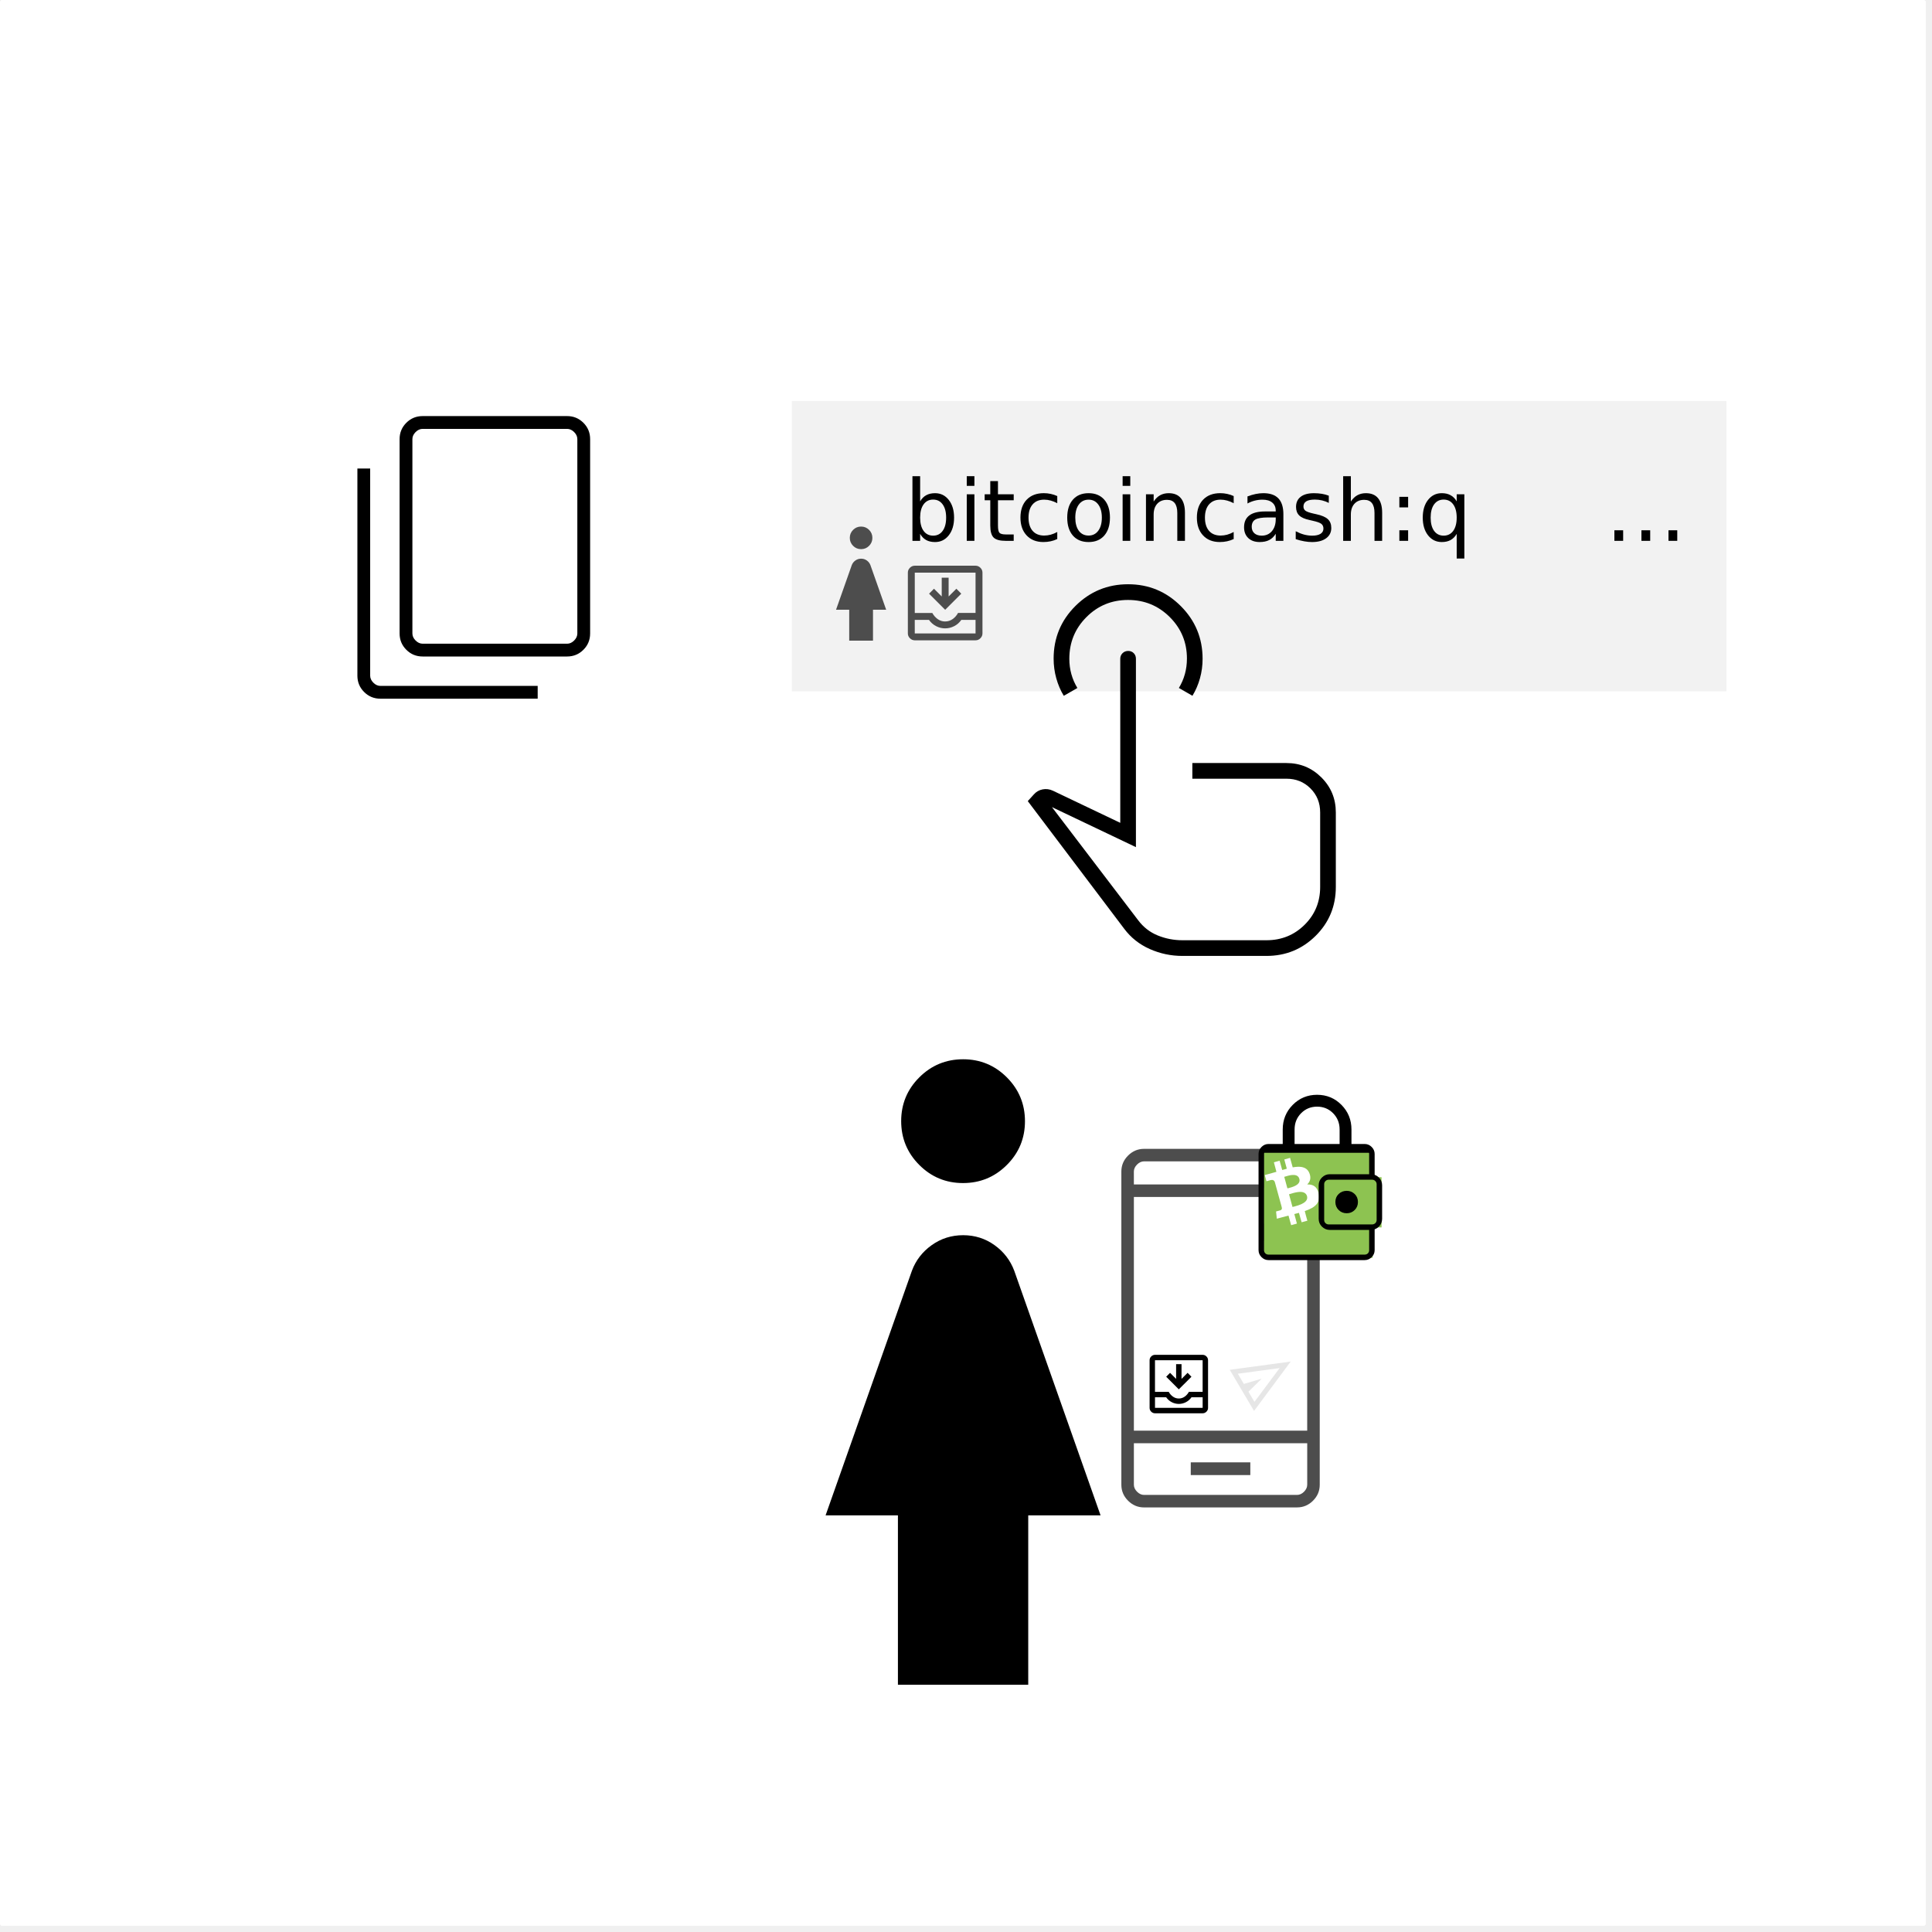
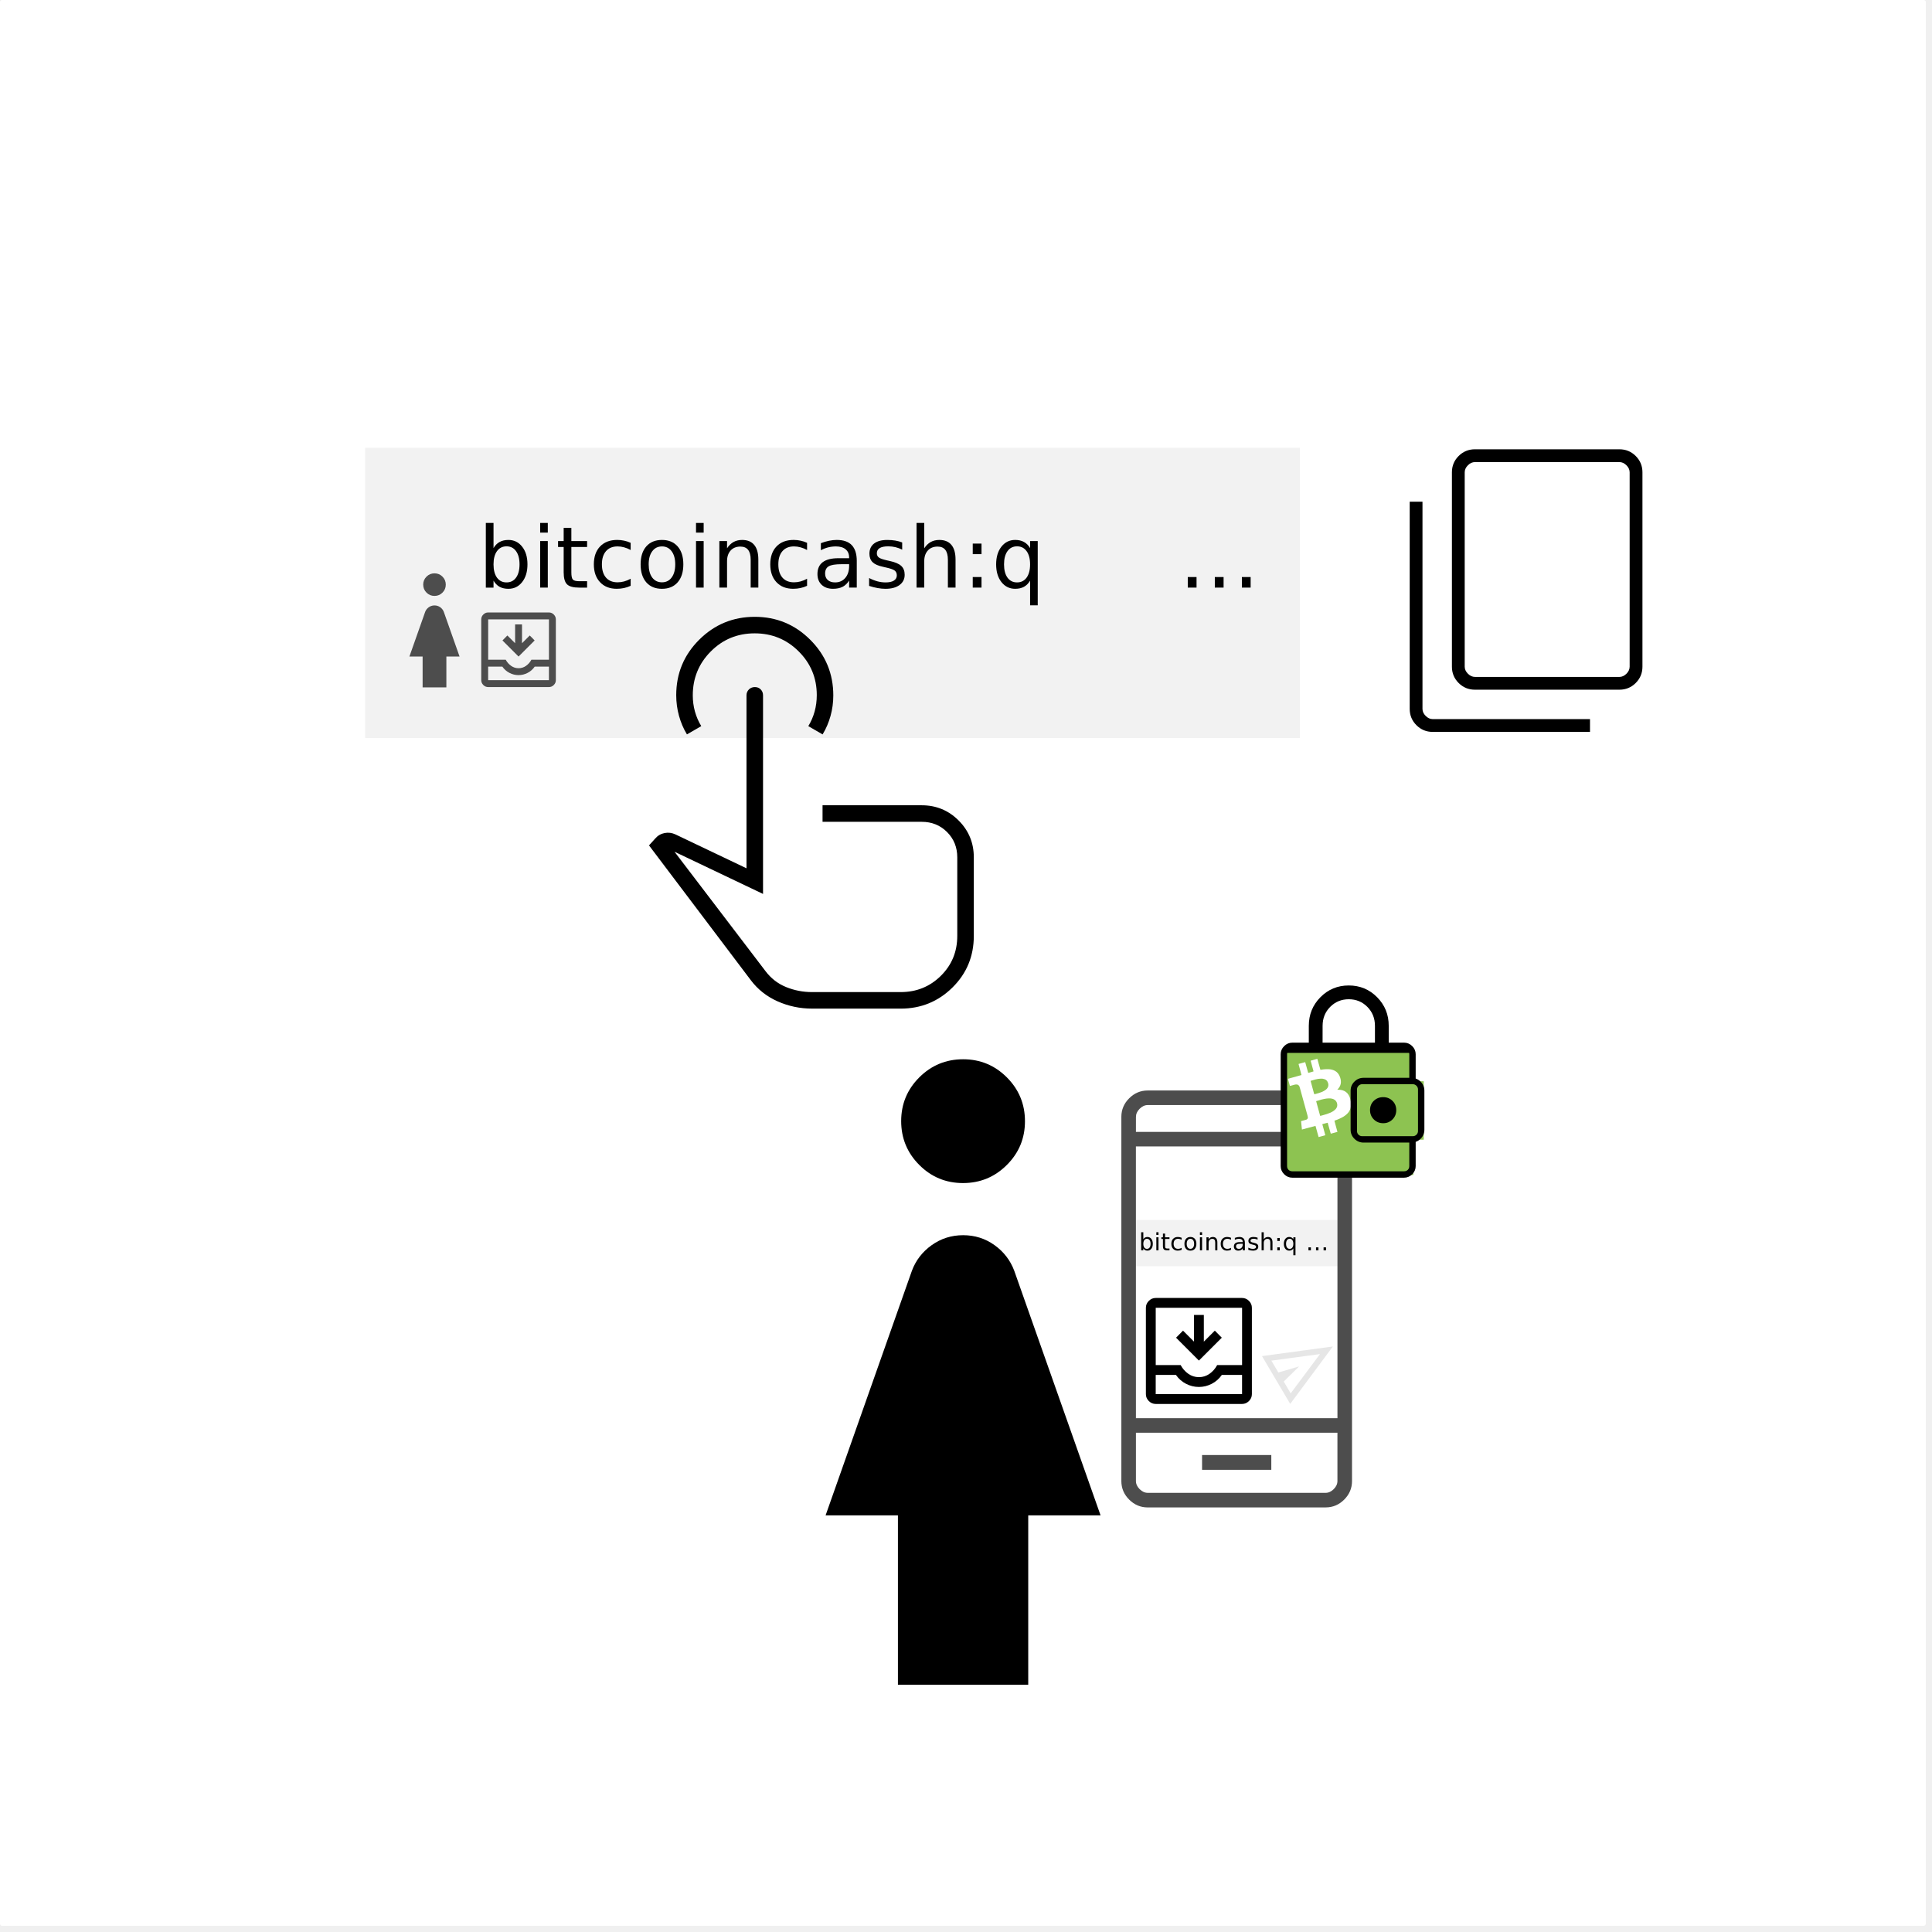
<svg xmlns="http://www.w3.org/2000/svg" width="400" height="400" version="1.1" viewBox="0 0 105.83 105.83" id="svg8538">
  <defs id="defs8542" />
  <rect style="display:inline;fill:#ffffff;fill-opacity:1;stroke:none;stroke-width:0.342;stroke-linejoin:round;stroke-miterlimit:4;stroke-dasharray:none;stroke-dashoffset:7.35;stroke-opacity:1" id="rect49606" width="105.488" height="105.488" x="0" y="0" ry="0.133" />
  <rect width="105.49" height="105.49" ry=".133" fill="#fff" id="rect8462" style="fill:#ffffff" />
-   <rect style="fill:#f2f2f2;stroke:none;stroke-width:0.201;stroke-linejoin:round;stroke-dashoffset:7.35;stroke-opacity:0.722" id="rect900" width="51.198" height="15.901" x="43.373" y="21.967" />
+   <rect style="fill:#f2f2f2;stroke:none;stroke-width:0.038;stroke-linejoin:round;stroke-dashoffset:7.35;stroke-opacity:0.722" id="rect900-3" width="11.234" height="2.538" x="62.08" y="66.826" />
+   <rect style="fill:#f2f2f2;stroke:none;stroke-width:0.201;stroke-linejoin:round;stroke-dashoffset:7.35;stroke-opacity:0.722" id="rect900" width="51.198" height="15.901" x="20.005" y="24.529" />
  <path d="m52.751 64.805q-1.406 0-2.397-0.994-0.99-0.994-0.99-2.4t0.994-2.397q0.994-0.99 2.4-0.99t2.397 0.994q0.99 0.994 0.99 2.4 0 1.406-0.994 2.397-0.994 0.99-2.4 0.99zm-3.565 27.481v-9.279h-3.962l4.729-13.401q0.321-0.857 1.084-1.401 0.763-0.544 1.722-0.544 0.959 0 1.718 0.544 0.758 0.544 1.08 1.401l4.729 13.401h-3.962v9.279z" stroke-width=".054" id="path8478" />
-   <path d="m 63.268,77.416 q -0.12,0 -0.208,-0.088 -0.088,-0.088 -0.088,-0.208 v -2.61 q 0,-0.12 0.088,-0.208 0.088,-0.088 0.208,-0.088 h 2.61 q 0.12,0 0.208,0.088 0.088,0.088 0.088,0.208 v 2.61 q 0,0.12 -0.088,0.208 -0.088,0.088 -0.208,0.088 z m 0,-0.297 h 2.61 V 76.538 h -0.611 q -0.122,0.175 -0.306,0.27 -0.185,0.095 -0.388,0.095 -0.203,0 -0.388,-0.095 -0.185,-0.095 -0.306,-0.27 h -0.611 z m 1.305,-0.513 q 0.177,0 0.321,-0.102 0.144,-0.102 0.23,-0.262 h 0.753 V 74.51 h -2.61 v 1.732 h 0.753 q 0.086,0.16 0.231,0.262 0.145,0.102 0.322,0.102 z m -7.06e-4,-0.501 -0.691,-0.691 0.211,-0.214 0.332,0.332 v -0.807 h 0.297 v 0.807 l 0.332,-0.332 0.211,0.214 z m -1.305,1.014 h 2.61 z" stroke-width="0.004" id="path8530" />
-   <path d="m 47.168,30.081 q -0.256,0 -0.437,-0.181 -0.181,-0.181 -0.181,-0.438 0,-0.256 0.181,-0.437 0.181,-0.181 0.438,-0.181 0.256,0 0.437,0.181 0.181,0.181 0.181,0.438 0,0.256 -0.181,0.437 -0.181,0.181 -0.438,0.181 z m -0.65,5.011 v -1.692 h -0.722 l 0.862,-2.443 q 0.059,-0.156 0.198,-0.255 0.139,-0.099 0.314,-0.099 0.175,0 0.313,0.099 0.138,0.099 0.197,0.255 l 0.862,2.443 H 47.82 v 1.692 z" stroke-width="0.01" id="path8466-2" style="fill:#4d4d4d" />
-   <path d="m 50.109,35.075 q -0.153,0 -0.266,-0.113 -0.113,-0.113 -0.113,-0.266 v -3.329 q 0,-0.153 0.113,-0.266 0.113,-0.113 0.266,-0.113 h 3.329 q 0.153,0 0.266,0.113 0.113,0.113 0.113,0.266 v 3.329 q 0,0.153 -0.113,0.266 -0.113,0.113 -0.266,0.113 z m 0,-0.378 h 3.329 v -0.742 h -0.779 q -0.155,0.223 -0.391,0.344 -0.236,0.121 -0.495,0.121 -0.259,0 -0.495,-0.121 -0.236,-0.121 -0.391,-0.344 h -0.779 z m 1.666,-0.655 q 0.226,0 0.41,-0.131 0.184,-0.131 0.293,-0.335 H 53.438 V 31.367 h -3.329 v 2.21 h 0.961 q 0.11,0.204 0.294,0.335 0.184,0.131 0.411,0.131 z m -7.06e-4,-0.639 -0.882,-0.882 0.269,-0.272 0.424,0.424 v -1.029 h 0.378 v 1.029 l 0.424,-0.424 0.269,0.272 z m -1.665,1.294 h 3.329 z" stroke-width="0.006" id="path8534-0" style="fill:#4d4d4d" />
-   <g stroke-width="0.265" aria-label="bitcoincash:qqa ... 5rqe" id="g52" transform="matrix(0.5505692,0,0,0.5505692,47.84576,-7.524661)">
+   <path d="m 63.307,76.905 q -0.218,0 -0.378,-0.16 -0.16,-0.16 -0.16,-0.378 v -4.73 q 0,-0.218 0.16,-0.378 0.16,-0.16 0.378,-0.16 h 4.73 q 0.218,0 0.378,0.16 0.16,0.16 0.16,0.378 v 4.73 q 0,0.218 -0.16,0.378 -0.16,0.16 -0.378,0.16 z m 0,-0.538 h 4.73 v -1.054 h -1.107 q -0.22,0.317 -0.555,0.489 -0.335,0.172 -0.703,0.172 -0.368,0 -0.703,-0.172 -0.335,-0.172 -0.555,-0.489 h -1.107 z m 2.367,-0.93 q 0.321,0 0.582,-0.185 0.261,-0.185 0.417,-0.476 h 1.365 v -3.139 h -4.73 v 3.139 h 1.365 q 0.156,0.29 0.418,0.476 0.262,0.185 0.583,0.185 z m -0.001,-0.908 -1.252,-1.253 0.382,-0.387 0.602,0.602 v -1.462 h 0.538 v 1.462 l 0.602,-0.602 0.382,0.387 z m -2.365,1.838 h 4.73 z" stroke-width="0.008" id="path8530" />
+   <path d="m 23.8,32.643 q -0.256,0 -0.437,-0.181 -0.181,-0.181 -0.181,-0.438 0,-0.256 0.181,-0.437 0.181,-0.181 0.438,-0.181 0.256,0 0.437,0.181 0.181,0.181 0.181,0.438 0,0.256 -0.181,0.437 -0.181,0.181 -0.438,0.181 z m -0.65,5.011 V 35.961 H 22.427 l 0.862,-2.443 q 0.059,-0.156 0.198,-0.255 0.139,-0.099 0.314,-0.099 0.175,0 0.313,0.099 0.138,0.099 0.197,0.255 l 0.862,2.443 h -0.722 v 1.692 z" stroke-width="0.01" id="path8466-2" style="fill:#4d4d4d" />
+   <path d="m 26.74,37.636 q -0.153,0 -0.266,-0.113 -0.113,-0.113 -0.113,-0.266 v -3.329 q 0,-0.153 0.113,-0.266 0.113,-0.113 0.266,-0.113 h 3.329 q 0.153,0 0.266,0.113 0.113,0.113 0.113,0.266 v 3.329 q 0,0.153 -0.113,0.266 -0.113,0.113 -0.266,0.113 z m 0,-0.378 h 3.329 v -0.742 h -0.779 q -0.155,0.223 -0.391,0.344 -0.236,0.121 -0.495,0.121 -0.259,0 -0.495,-0.121 -0.236,-0.121 -0.391,-0.344 h -0.779 z m 1.666,-0.655 q 0.226,0 0.41,-0.131 0.184,-0.131 0.293,-0.335 h 0.961 v -2.21 h -3.329 v 2.21 h 0.961 q 0.11,0.204 0.294,0.335 0.184,0.131 0.411,0.131 z m -7.06e-4,-0.639 -0.882,-0.882 0.269,-0.272 0.424,0.424 v -1.029 h 0.378 v 1.029 l 0.424,-0.424 0.269,0.272 z m -1.665,1.294 h 3.329 z" stroke-width="0.006" id="path8534-0" style="fill:#4d4d4d" />
+   <g stroke-width="0.265" aria-label="bitcoincash:qqa ... 5rqe" id="g52" transform="matrix(0.5505692,0,0,0.5505692,24.4771,-4.963395)">
    <path d="m 7.232,65.166 q 0,-0.839 -0.347,-1.315 -0.343,-0.48 -0.947,-0.48 -0.604,0 -0.951,0.48 -0.343,0.475 -0.343,1.315 0,0.839 0.343,1.319 0.347,0.475 0.951,0.475 0.604,0 0.947,-0.475 Q 7.232,66.005 7.232,65.166 Z m -2.588,-1.616 q 0.24,-0.413 0.604,-0.612 0.368,-0.203 0.876,-0.203 0.843,0 1.368,0.67 0.529,0.67 0.529,1.761 0,1.091 -0.529,1.761 -0.525,0.67 -1.368,0.67 -0.508,0 -0.876,-0.198 -0.364,-0.203 -0.604,-0.616 v 0.695 H 3.879 v -6.433 H 4.644 Z" id="path8" />
    <path d="m 9.283,62.846 h 0.761 v 4.63 H 9.283 Z m 0,-1.802 h 0.761 v 0.963 H 9.283 Z" id="path10" />
    <path d="m 12.387,61.532 v 1.315 h 1.567 v 0.591 H 12.387 v 2.514 q 0,0.566 0.153,0.728 0.157,0.161 0.633,0.161 h 0.781 v 0.637 h -0.781 q -0.881,0 -1.215,-0.327 -0.335,-0.331 -0.335,-1.199 v -2.514 h -0.558 v -0.591 h 0.558 v -1.315 z" id="path12" />
    <path d="m 18.287,63.024 v 0.711 q -0.322,-0.178 -0.649,-0.265 -0.322,-0.091 -0.653,-0.091 -0.74,0 -1.149,0.471 -0.409,0.467 -0.409,1.315 0,0.847 0.409,1.319 0.409,0.467 1.149,0.467 0.331,0 0.653,-0.087 0.327,-0.091 0.649,-0.269 v 0.703 q -0.318,0.149 -0.661,0.223 -0.339,0.074 -0.723,0.074 -1.046,0 -1.662,-0.657 -0.616,-0.657 -0.616,-1.774 0,-1.133 0.62,-1.782 0.624,-0.649 1.707,-0.649 0.351,0 0.686,0.074 0.335,0.07 0.649,0.215 z" id="path14" />
    <path d="m 21.404,63.38 q -0.612,0 -0.967,0.48 -0.356,0.475 -0.356,1.306 0,0.831 0.351,1.31 0.356,0.475 0.972,0.475 0.608,0 0.963,-0.48 0.356,-0.48 0.356,-1.306 0,-0.823 -0.356,-1.302 -0.356,-0.484 -0.963,-0.484 z m 0,-0.645 q 0.992,0 1.559,0.645 0.566,0.645 0.566,1.786 0,1.137 -0.566,1.786 -0.566,0.645 -1.559,0.645 -0.996,0 -1.563,-0.645 -0.562,-0.649 -0.562,-1.786 0,-1.141 0.562,-1.786 0.566,-0.645 1.563,-0.645 z" id="path16" />
    <path d="m 24.79,62.846 h 0.761 v 4.63 H 24.79 Z m 0,-1.802 h 0.761 v 0.963 H 24.79 Z" id="path18" />
    <path d="m 30.991,64.682 v 2.795 h -0.761 v -2.77 q 0,-0.657 -0.256,-0.984 -0.256,-0.327 -0.769,-0.327 -0.616,0 -0.972,0.393 -0.356,0.393 -0.356,1.071 v 2.617 H 27.113 v -4.63 h 0.765 v 0.719 q 0.273,-0.418 0.641,-0.624 0.372,-0.207 0.856,-0.207 0.798,0 1.207,0.496 0.409,0.492 0.409,1.451 z" id="path20" />
    <path d="m 35.84,63.024 v 0.711 q -0.322,-0.178 -0.649,-0.265 -0.322,-0.091 -0.653,-0.091 -0.74,0 -1.149,0.471 -0.409,0.467 -0.409,1.315 0,0.847 0.409,1.319 0.409,0.467 1.149,0.467 0.331,0 0.653,-0.087 0.327,-0.091 0.649,-0.269 v 0.703 q -0.318,0.149 -0.661,0.223 -0.339,0.074 -0.723,0.074 -1.046,0 -1.662,-0.657 -0.616,-0.657 -0.616,-1.774 0,-1.133 0.62,-1.782 0.624,-0.649 1.707,-0.649 0.351,0 0.686,0.074 0.335,0.07 0.649,0.215 z" id="path22" />
    <path d="m 39.267,65.149 q -0.922,0 -1.277,0.211 -0.355,0.211 -0.356,0.719 0,0.405 0.265,0.645 0.269,0.236 0.728,0.236 0.633,0 1.013,-0.446 0.384,-0.451 0.384,-1.195 v -0.17 z m 1.517,-0.314 v 2.642 h -0.761 v -0.703 q -0.26,0.422 -0.649,0.624 -0.389,0.198 -0.951,0.198 -0.711,0 -1.133,-0.397 -0.418,-0.401 -0.418,-1.071 0,-0.781 0.521,-1.178 0.525,-0.397 1.563,-0.397 h 1.067 v -0.074 q 0,-0.525 -0.347,-0.81 -0.343,-0.289 -0.967,-0.289 -0.397,0 -0.773,0.095 -0.376,0.095 -0.723,0.285 v -0.703 q 0.418,-0.161 0.81,-0.24 0.393,-0.083 0.765,-0.083 1.005,0 1.501,0.521 0.496,0.521 0.496,1.579 z" id="path24" />
    <path d="m 45.303,62.983 v 0.719 q -0.322,-0.165 -0.67,-0.248 -0.347,-0.083 -0.719,-0.083 -0.566,0 -0.852,0.174 -0.281,0.174 -0.281,0.521 0,0.265 0.203,0.418 0.203,0.149 0.814,0.285 l 0.26,0.058 q 0.81,0.174 1.149,0.492 0.343,0.314 0.343,0.881 0,0.645 -0.513,1.021 -0.508,0.376 -1.401,0.376 -0.372,0 -0.777,-0.074 -0.401,-0.07 -0.847,-0.215 v -0.785 q 0.422,0.219 0.831,0.331 0.409,0.107 0.81,0.107 0.537,0 0.827,-0.182 0.289,-0.186 0.289,-0.521 0,-0.31 -0.211,-0.475 -0.207,-0.165 -0.914,-0.318 l -0.265,-0.062 q -0.707,-0.149 -1.021,-0.455 -0.314,-0.31 -0.314,-0.847 0,-0.653 0.463,-1.009 0.463,-0.356 1.315,-0.356 0.422,0 0.794,0.062 0.372,0.062 0.686,0.186 z" id="path26-4" />
    <path d="m 50.611,64.682 v 2.795 h -0.761 v -2.77 q 0,-0.657 -0.256,-0.984 -0.256,-0.327 -0.769,-0.327 -0.616,0 -0.972,0.393 -0.356,0.393 -0.356,1.071 v 2.617 h -0.765 v -6.433 H 47.498 v 2.522 q 0.273,-0.418 0.641,-0.624 0.372,-0.207 0.856,-0.207 0.798,0 1.207,0.496 0.409,0.492 0.409,1.451 z" id="path28" />
    <path d="m 52.323,66.426 h 0.872 v 1.05 H 52.323 Z m 0,-3.328 h 0.872 v 1.05 H 52.323 Z" id="path30" />
    <path d="m 55.436,65.166 q 0,0.839 0.343,1.319 0.347,0.475 0.951,0.475 0.604,0 0.951,-0.475 0.347,-0.48 0.347,-1.319 0,-0.839 -0.347,-1.315 -0.347,-0.48 -0.951,-0.48 -0.604,0 -0.951,0.48 Q 55.436,64.327 55.436,65.166 Z m 2.592,1.616 q -0.24,0.413 -0.608,0.616 -0.364,0.198 -0.876,0.198 -0.839,0 -1.368,-0.67 -0.525,-0.67 -0.525,-1.761 0,-1.091 0.525,-1.761 0.529,-0.67 1.368,-0.67 0.513,0 0.876,0.203 0.368,0.198 0.608,0.612 v -0.703 h 0.761 v 6.391 H 58.028 Z" id="path32" />
    <path d="m 73.717,66.426 h 0.872 v 1.05 H 73.717 Z" id="path38" />
    <path d="m 76.408,66.426 h 0.872 v 1.05 H 76.408 Z" id="path40" />
    <path d="m 79.1,66.426 h 0.872 v 1.05 H 79.1 Z" id="path42" />
  </g>
-   <path d="m 65.227,80.8 h 3.262 v -0.697 h -3.262 z m -2.56,1.773 c -0.337,0 -0.628,-0.123 -0.874,-0.368 -0.245,-0.245 -0.368,-0.536 -0.368,-0.873 V 64.172 c 0,-0.337 0.123,-0.628 0.368,-0.873 0.245,-0.245 0.537,-0.368 0.874,-0.368 h 8.383 c 0.337,0 0.628,0.123 0.874,0.368 0.245,0.245 0.368,0.536 0.368,0.873 v 17.159 c 0,0.337 -0.123,0.628 -0.368,0.873 -0.245,0.245 -0.537,0.368 -0.874,0.368 z m -0.556,-3.518 v 2.273 c 0,0.14 0.058,0.268 0.175,0.385 0.117,0.117 0.245,0.175 0.385,0.175 h 8.375 c 0.14,0 0.268,-0.058 0.385,-0.175 0.117,-0.117 0.175,-0.245 0.175,-0.385 v -2.273 z m 0,-0.686 h 9.494 V 65.567 h -9.494 z m 0,-13.488 h 9.494 v -0.705 c 0,-0.14 -0.058,-0.268 -0.175,-0.385 -0.117,-0.117 -0.245,-0.175 -0.385,-0.175 h -8.375 c -0.14,0 -0.268,0.058 -0.385,0.175 -0.117,0.117 -0.175,0.245 -0.175,0.385 z m 0,14.174 v 2.832 -2.832 z m 0,-14.174 v -1.264 1.264 z" id="path926-3" style="fill:#4d4d4d;stroke-width:0.023" />
-   <g id="g1106-3" transform="matrix(0.3854766,0,0,0.3854766,95.15763,57.41519)">
+   <path d="m 65.846,80.512 h 3.793 v -0.81 h -3.793 z m -2.977,2.061 c -0.392,0 -0.73,-0.143 -1.016,-0.428 C 61.567,81.859 61.425,81.521 61.425,81.129 V 61.177 c 0,-0.391 0.143,-0.73 0.428,-1.015 0.285,-0.285 0.624,-0.428 1.016,-0.428 h 9.747 c 0.392,0 0.73,0.143 1.016,0.428 0.285,0.285 0.428,0.624 0.428,1.015 v 19.952 c 0,0.391 -0.143,0.73 -0.428,1.015 -0.285,0.285 -0.624,0.428 -1.016,0.428 z m -0.646,-4.091 v 2.642 c 0,0.163 0.068,0.312 0.203,0.447 0.135,0.136 0.285,0.203 0.447,0.203 H 72.611 c 0.163,0 0.312,-0.068 0.447,-0.203 0.136,-0.136 0.203,-0.285 0.203,-0.447 v -2.642 z m 0,-0.798 H 73.262 V 62.799 H 62.222 Z m 0,-15.683 H 73.262 V 61.182 c 0,-0.163 -0.068,-0.312 -0.203,-0.447 -0.136,-0.136 -0.285,-0.203 -0.447,-0.203 h -9.738 c -0.163,0 -0.312,0.068 -0.447,0.203 -0.136,0.136 -0.203,0.285 -0.203,0.447 z m 0,16.48 v 3.293 -3.293 z m 0,-16.48 v -1.47 1.47 z" id="path926-3" style="fill:#4d4d4d;stroke-width:0.026" />
+   <g id="g1106-3" transform="matrix(0.4482126,0,0,0.4482126,100.6375,51.0106)">
    <rect style="fill:#8dc351;fill-opacity:1;stroke:none;stroke-width:0.576;stroke-miterlimit:4;stroke-dasharray:none;stroke-dashoffset:7.35" id="rect2226-6" width="5.734" height="7.137" x="-56.266" y="18.337" />
    <path d="m -62.894,13.803 h 6.4 v -2.24 c 0,-0.921 -0.309,-1.692 -0.926,-2.316 -0.618,-0.623 -1.375,-0.935 -2.273,-0.935 -0.898,0 -1.656,0.312 -2.273,0.935 -0.618,0.623 -0.926,1.395 -0.926,2.316 z m 4.581,14.045 h -7.781 c -0.443,0 -0.835,-0.17 -1.175,-0.509 -0.34,-0.34 -0.509,-0.731 -0.509,-1.175 V 15.487 c 0,-0.443 0.17,-0.835 0.509,-1.175 0.34,-0.34 0.731,-0.509 1.175,-0.509 h 1.516 v -2.24 c 0,-1.375 0.473,-2.542 1.419,-3.499 0.946,-0.957 2.101,-1.436 3.465,-1.436 1.364,0 2.519,0.479 3.465,1.436 0.946,0.957 1.419,2.123 1.419,3.499 v 2.24 h 1.516 c 0.443,0 0.835,0.17 1.175,0.509 0.34,0.34 0.509,0.731 0.509,1.175 v 1.903 c -0.247,-0.067 -0.504,-0.115 -0.77,-0.143 -0.267,-0.028 -0.571,-0.042 -0.914,-0.042 v -1.718 h -12.799 v 10.677 h 6.854 c 0.124,0.326 0.253,0.613 0.387,0.863 0.135,0.25 0.314,0.523 0.539,0.821 z m -7.781,-12.361 v 10.677 z" stroke-width="0.025" id="path26-7-7" />
    <g transform="matrix(0.01548122,0,0,0.01548122,-69.10159,16.35351)" id="g58-6-7-5">
      <rect style="fill:#8dc351;fill-opacity:1;stroke-width:65.595;stroke-linejoin:round;stroke-dashoffset:7.35" id="rect3960-5-3-3" width="1000.355" height="963.94" x="116.863" y="-95.88" />
      <g transform="matrix(0.04188,0,0,0.04188,75.616,54.993)" fill="#8dc351" id="g52-2-9-5">
        <path d="m 7525,15989 c -349,-23 -745,-74 -1074,-139 -1411,-279 -2741,-944 -3806,-1903 -103,-94 -479,-466 -575,-572 -245,-266 -540,-648 -754,-974 -84,-128 -216,-339 -216,-346 0,-2 -17,-32 -38,-66 -48,-80 -130,-233 -220,-414 C 359,10611 82,9566 10,8445 -3,8240 -3,7750 10,7545 113,5935 655,4458 1610,3185 c 239,-319 428,-535 744,-850 286,-286 436,-420 706,-632 C 4666,442 6732,-162 8765,35 c 1734,169 3354,891 4645,2071 632,577 1156,1241 1589,2014 64,113 231,450 301,605 345,767 574,1625 659,2470 32,311 41,496 41,810 0,808 -118,1588 -356,2359 -526,1697 -1613,3186 -3064,4197 -1216,848 -2616,1332 -4135,1429 -181,11 -740,11 -920,-1 z" id="path50-9-2-6" />
      </g>
      <g transform="matrix(0.0610117,0,0,0.0610117,-103.8285,-229.3502)" fill="#ffffff" id="g56-1-2-2">
        <path d="m 7751,13046 c -6,-17 -62,-222 -127,-456 -195,-713 -262,-951 -266,-956 -3,-2 -398,103 -879,234 -481,131 -875,238 -877,237 -3,-3 -112,-1041 -112,-1071 0,-17 8,-23 33,-28 75,-14 558,-147 627,-172 101,-38 181,-113 204,-193 28,-95 21,-155 -43,-390 -33,-119 -139,-504 -236,-856 -97,-352 -239,-867 -315,-1145 -76,-278 -193,-703 -260,-945 -67,-242 -142,-514 -166,-605 -25,-91 -57,-185 -72,-210 -44,-77 -110,-138 -190,-177 -67,-34 -84,-38 -171,-41 -134,-6 -233,16 -734,162 -81,23 -120,30 -122,22 -7,-20 -247,-901 -249,-910 0,-4 87,-33 194,-62 107,-30 499,-138 870,-241 371,-102 678,-189 682,-192 4,-3 -81,-323 -188,-711 -107,-388 -192,-710 -190,-715 2,-6 28,-17 57,-24 30,-8 222,-61 428,-117 206,-57 376,-103 377,-101 1,1 88,315 193,697 106,382 194,696 196,698 2,2 137,-35 302,-83 164,-48 318,-92 343,-100 35,-10 44,-17 42,-31 -2,-11 -87,-320 -188,-689 -101,-368 -184,-674 -184,-680 0,-9 858,-250 865,-243 2,2 91,322 198,711 107,389 196,710 199,712 2,3 42,-2 89,-10 416,-74 899,-94 1184,-51 672,104 1078,440 1283,1061 196,592 97,1085 -302,1499 l -73,76 h 118 c 828,0 1344,393 1564,1190 130,470 135,910 15,1273 -41,126 -137,313 -218,427 -145,205 -419,444 -699,612 -277,166 -754,378 -1083,483 -30,10 -58,20 -62,24 -4,3 71,290 166,636 96,347 185,671 198,721 l 25,91 -426,117 c -234,64 -431,116 -436,116 -6,0 -98,-318 -204,-707 -107,-390 -195,-709 -196,-710 -1,-2 -143,35 -316,81 -173,46 -329,87 -346,91 -18,3 -33,12 -33,18 0,11 16,68 259,952 71,259 128,471 126,473 -1,1 -196,56 -433,121 l -431,118 z m 442,-2762 c 928,-243 1429,-470 1733,-785 93,-98 132,-151 179,-252 54,-113 70,-186 69,-317 0,-211 -79,-419 -214,-563 -317,-339 -883,-384 -1824,-143 -226,58 -696,197 -696,207 0,4 117,433 260,953 143,520 260,948 260,951 0,10 22,5 233,-51 z M 7391,7495 c 657,-172 1015,-321 1295,-540 97,-76 161,-145 225,-243 60,-91 87,-161 107,-277 19,-113 7,-234 -39,-369 -102,-305 -310,-473 -660,-532 -82,-13 -140,-16 -298,-11 -227,6 -400,32 -681,103 -171,42 -609,170 -618,179 -4,4 126,484 431,1588 24,87 46,147 53,147 6,0 90,-20 185,-45 z" fill="#ffffff" id="path54-2-8-9" />
      </g>
    </g>
    <path d="m -67.233,26.61 v 2.728 -14.939 z m 0.637,3.509 q -0.574,0 -0.996,-0.422 -0.422,-0.422 -0.422,-0.996 V 15.036 q 0,-0.574 0.422,-0.996 0.422,-0.422 0.996,-0.422 h 13.662 q 0.574,0 0.996,0.422 0.422,0.422 0.422,0.996 v 3.455 h -0.781 V 15.036 q 0,-0.279 -0.179,-0.458 -0.179,-0.179 -0.458,-0.179 h -13.662 q -0.279,0 -0.458,0.179 -0.179,0.179 -0.179,0.458 v 13.665 q 0,0.279 0.179,0.458 0.179,0.179 0.458,0.179 h 13.662 q 0.279,0 0.458,-0.179 0.179,-0.179 0.179,-0.458 v -3.449 h 0.781 v 3.449 q 0,0.574 -0.422,0.996 -0.422,0.422 -0.996,0.422 z m 8.712,-4.29 q -0.645,0 -1.115,-0.46 -0.47,-0.46 -0.47,-1.114 v -4.759 q 0,-0.658 0.468,-1.12 0.468,-0.462 1.108,-0.462 h 5.833 q 0.669,0 1.138,0.46 0.469,0.46 0.469,1.114 v 4.759 q 0,0.658 -0.467,1.12 -0.467,0.462 -1.131,0.462 z m 6.014,-0.781 q 0.259,0 0.448,-0.179 0.189,-0.179 0.189,-0.458 V 19.332 q 0,-0.259 -0.189,-0.448 -0.189,-0.189 -0.448,-0.189 h -6.181 q -0.259,0 -0.448,0.189 -0.189,0.189 -0.189,0.448 v 5.08 q 0,0.279 0.189,0.458 0.189,0.179 0.448,0.179 z m -3.608,-1.587 q 0.664,0 1.126,-0.459 0.462,-0.459 0.462,-1.138 0,-0.69 -0.466,-1.139 -0.466,-0.449 -1.125,-0.449 -0.684,0 -1.149,0.447 -0.465,0.447 -0.465,1.138 0,0.679 0.465,1.14 0.465,0.461 1.152,0.461 z" id="path1628-1" style="stroke-width:0.026" />
  </g>
-   <g id="g17938-5-4" transform="matrix(0.5136535,0,0,0.5136535,48.79163,39.07914)">
+   <g id="g17938-5-4" transform="matrix(0.5972502,0,0,0.5972502,47.53441,32.47572)">
    <path id="rect4980-6-8" style="fill:#ffffff;fill-opacity:1;stroke-width:1.365;stroke-linejoin:round;stroke-dashoffset:7.35" d="m 36.717,70.168 c 1.935,-0.242 3.892,-0.572 5.564,-0.747 l -3.515,4.54 z" />
    <path d="m 38.745,74.384 -2.589,-4.383 6.5,-0.883 z m 0.044,-0.968 2.684,-3.599 -4.456,0.6 0.642,1.087 1.901,-0.556 -1.41,1.387 z m 0,0 -1.772,-3 z" stroke-width="0.008" id="path62-8-8" style="fill:#e6e6e6" />
  </g>
-   <path d="m 23.15,35.961 q -0.525,0 -0.893,-0.368 -0.368,-0.368 -0.368,-0.893 V 24.053 q 0,-0.525 0.368,-0.893 0.368,-0.368 0.893,-0.368 h 7.915 q 0.525,0 0.893,0.368 0.368,0.368 0.368,0.893 v 10.647 q 0,0.525 -0.368,0.893 -0.368,0.368 -0.893,0.368 z m 0,-0.7 h 7.915 q 0.21,0 0.385,-0.175 0.175,-0.175 0.175,-0.385 V 24.053 q 0,-0.21 -0.175,-0.385 -0.175,-0.175 -0.385,-0.175 h -7.915 q -0.21,0 -0.385,0.175 -0.175,0.175 -0.175,0.385 v 10.647 q 0,0.21 0.175,0.385 0.175,0.175 0.385,0.175 z m -2.312,3.012 q -0.525,0 -0.893,-0.368 -0.368,-0.368 -0.368,-0.893 V 25.664 h 0.7 v 11.348 q 0,0.21 0.175,0.385 0.175,0.175 0.385,0.175 h 8.616 v 0.7 z m 1.751,-3.012 V 23.493 Z" id="path897" style="stroke-width:0.023" />
-   <path d="m 64.769,52.363 q -0.938,0 -1.789,-0.378 -0.85,-0.378 -1.396,-1.106 l -5.285,-6.996 0.329,-0.363 q 0.198,-0.225 0.485,-0.28 0.288,-0.055 0.565,0.074 l 3.687,1.759 v -8.987 q 0,-0.183 0.125,-0.306 0.125,-0.123 0.31,-0.123 0.185,0 0.304,0.123 0.119,0.123 0.119,0.306 v 10.318 l -4.6,-2.192 4.72,6.193 q 0.432,0.576 1.076,0.837 0.645,0.262 1.348,0.262 h 4.606 q 1.233,0 2.087,-0.844 0.855,-0.844 0.855,-2.077 v -4.08 q 0,-0.785 -0.531,-1.316 -0.531,-0.531 -1.316,-0.531 h -5.154 v -0.859 h 5.151 q 1.128,0 1.918,0.789 0.79,0.789 0.79,1.917 v 4.079 q 0,1.588 -1.11,2.685 -1.11,1.096 -2.691,1.096 z M 58.271,38.115 Q 58.005,37.677 57.86,37.154 57.715,36.632 57.715,36.078 q 0,-1.696 1.195,-2.885 1.195,-1.189 2.885,-1.189 1.69,0 2.885,1.195 1.195,1.195 1.195,2.89 0,0.551 -0.145,1.07 -0.145,0.519 -0.411,0.954 L 64.576,37.685 q 0.217,-0.356 0.329,-0.761 0.112,-0.404 0.112,-0.852 0,-1.333 -0.941,-2.271 -0.941,-0.937 -2.285,-0.937 -1.344,0 -2.28,0.94 -0.936,0.94 -0.936,2.282 0,0.44 0.112,0.842 0.112,0.402 0.329,0.758 z m 6.711,8.536 z" id="path1566" style="stroke-width:0.028" />
+   <path d="m 80.793,37.78 q -0.525,0 -0.893,-0.368 -0.368,-0.368 -0.368,-0.893 V 25.872 q 0,-0.525 0.368,-0.893 0.368,-0.368 0.893,-0.368 h 7.915 q 0.525,0 0.893,0.368 0.368,0.368 0.368,0.893 v 10.647 q 0,0.525 -0.368,0.893 -0.368,0.368 -0.893,0.368 z m 0,-0.7 h 7.915 q 0.21,0 0.385,-0.175 0.175,-0.175 0.175,-0.385 V 25.872 q 0,-0.21 -0.175,-0.385 -0.175,-0.175 -0.385,-0.175 h -7.915 q -0.21,0 -0.385,0.175 -0.175,0.175 -0.175,0.385 v 10.647 q 0,0.21 0.175,0.385 0.175,0.175 0.385,0.175 z m -2.312,3.012 q -0.525,0 -0.893,-0.368 -0.368,-0.368 -0.368,-0.893 V 27.483 h 0.7 v 11.348 q 0,0.21 0.175,0.385 0.175,0.175 0.385,0.175 h 8.616 v 0.7 z m 1.751,-3.012 V 25.312 Z" id="path897" style="stroke-width:0.023" />
+   <path d="m 44.48,55.249 q -0.989,0 -1.886,-0.398 -0.896,-0.398 -1.472,-1.166 l -5.571,-7.376 0.346,-0.383 q 0.208,-0.238 0.512,-0.295 0.303,-0.058 0.595,0.078 l 3.887,1.854 v -9.474 q 0,-0.192 0.132,-0.323 0.132,-0.13 0.327,-0.13 0.195,0 0.321,0.13 0.126,0.13 0.126,0.323 v 10.878 l -4.849,-2.311 4.976,6.529 q 0.455,0.607 1.135,0.883 0.68,0.276 1.421,0.276 h 4.856 q 1.299,0 2.2,-0.89 0.901,-0.89 0.901,-2.189 v -4.301 q 0,-0.827 -0.56,-1.387 -0.56,-0.56 -1.387,-0.56 h -5.433 v -0.906 h 5.431 q 1.19,0 2.022,0.832 0.833,0.832 0.833,2.021 v 4.3 q 0,1.675 -1.171,2.83 -1.171,1.156 -2.837,1.156 z M 37.629,40.228 q -0.281,-0.461 -0.434,-1.012 -0.153,-0.551 -0.153,-1.134 0,-1.788 1.26,-3.041 1.26,-1.253 3.042,-1.253 1.782,0 3.042,1.26 1.26,1.26 1.26,3.047 0,0.581 -0.153,1.128 -0.153,0.547 -0.433,1.006 l -0.783,-0.453 q 0.229,-0.376 0.346,-0.802 0.118,-0.426 0.118,-0.899 0,-1.406 -0.992,-2.394 -0.992,-0.988 -2.409,-0.988 -1.417,0 -2.404,0.991 -0.987,0.99 -0.987,2.405 0,0.464 0.118,0.887 0.118,0.423 0.346,0.799 z m 7.075,8.999 z" id="path1566" style="stroke-width:0.029" />
+   <g stroke-width="0.265" aria-label="bitcoincash:qqa ... 5rqe" id="g52-6" transform="matrix(0.1539361,0,0,0.1539361,61.91316,58.10147)">
+     <path d="m 7.232,65.166 q 0,-0.839 -0.347,-1.315 -0.343,-0.48 -0.947,-0.48 -0.604,0 -0.951,0.48 -0.343,0.475 -0.343,1.315 0,0.839 0.343,1.319 0.347,0.475 0.951,0.475 0.604,0 0.947,-0.475 Q 7.232,66.005 7.232,65.166 Z m -2.588,-1.616 q 0.24,-0.413 0.604,-0.612 0.368,-0.203 0.876,-0.203 0.843,0 1.368,0.67 0.529,0.67 0.529,1.761 0,1.091 -0.529,1.761 -0.525,0.67 -1.368,0.67 -0.508,0 -0.876,-0.198 -0.364,-0.203 -0.604,-0.616 v 0.695 H 3.879 v -6.433 H 4.644 Z" id="path8-7" />
+     <path d="m 9.283,62.846 h 0.761 v 4.63 H 9.283 Z m 0,-1.802 h 0.761 v 0.963 H 9.283 Z" id="path10-5" />
+     <path d="m 12.387,61.532 v 1.315 h 1.567 v 0.591 H 12.387 v 2.514 q 0,0.566 0.153,0.728 0.157,0.161 0.633,0.161 h 0.781 v 0.637 h -0.781 q -0.881,0 -1.215,-0.327 -0.335,-0.331 -0.335,-1.199 v -2.514 h -0.558 v -0.591 h 0.558 v -1.315 z" id="path12-3" />
+     <path d="m 18.287,63.024 v 0.711 q -0.322,-0.178 -0.649,-0.265 -0.322,-0.091 -0.653,-0.091 -0.74,0 -1.149,0.471 -0.409,0.467 -0.409,1.315 0,0.847 0.409,1.319 0.409,0.467 1.149,0.467 0.331,0 0.653,-0.087 0.327,-0.091 0.649,-0.269 v 0.703 q -0.318,0.149 -0.661,0.223 -0.339,0.074 -0.723,0.074 -1.046,0 -1.662,-0.657 -0.616,-0.657 -0.616,-1.774 0,-1.133 0.62,-1.782 0.624,-0.649 1.707,-0.649 0.351,0 0.686,0.074 0.335,0.07 0.649,0.215 z" id="path14-5" />
+     <path d="m 21.404,63.38 q -0.612,0 -0.967,0.48 -0.356,0.475 -0.356,1.306 0,0.831 0.351,1.31 0.356,0.475 0.972,0.475 0.608,0 0.963,-0.48 0.356,-0.48 0.356,-1.306 0,-0.823 -0.356,-1.302 -0.356,-0.484 -0.963,-0.484 z m 0,-0.645 q 0.992,0 1.559,0.645 0.566,0.645 0.566,1.786 0,1.137 -0.566,1.786 -0.566,0.645 -1.559,0.645 -0.996,0 -1.563,-0.645 -0.562,-0.649 -0.562,-1.786 0,-1.141 0.562,-1.786 0.566,-0.645 1.563,-0.645 z" id="path16-6" />
+     <path d="m 24.79,62.846 h 0.761 v 4.63 H 24.79 Z m 0,-1.802 h 0.761 v 0.963 H 24.79 Z" id="path18-2" />
+     <path d="m 30.991,64.682 v 2.795 h -0.761 v -2.77 q 0,-0.657 -0.256,-0.984 -0.256,-0.327 -0.769,-0.327 -0.616,0 -0.972,0.393 -0.356,0.393 -0.356,1.071 v 2.617 H 27.113 v -4.63 h 0.765 v 0.719 q 0.273,-0.418 0.641,-0.624 0.372,-0.207 0.856,-0.207 0.798,0 1.207,0.496 0.409,0.492 0.409,1.451 z" id="path20-9" />
+     <path d="m 35.84,63.024 v 0.711 q -0.322,-0.178 -0.649,-0.265 -0.322,-0.091 -0.653,-0.091 -0.74,0 -1.149,0.471 -0.409,0.467 -0.409,1.315 0,0.847 0.409,1.319 0.409,0.467 1.149,0.467 0.331,0 0.653,-0.087 0.327,-0.091 0.649,-0.269 v 0.703 q -0.318,0.149 -0.661,0.223 -0.339,0.074 -0.723,0.074 -1.046,0 -1.662,-0.657 -0.616,-0.657 -0.616,-1.774 0,-1.133 0.62,-1.782 0.624,-0.649 1.707,-0.649 0.351,0 0.686,0.074 0.335,0.07 0.649,0.215 z" id="path22-1" />
+     <path d="m 39.267,65.149 q -0.922,0 -1.277,0.211 -0.355,0.211 -0.356,0.719 0,0.405 0.265,0.645 0.269,0.236 0.728,0.236 0.633,0 1.013,-0.446 0.384,-0.451 0.384,-1.195 v -0.17 z m 1.517,-0.314 v 2.642 h -0.761 v -0.703 q -0.26,0.422 -0.649,0.624 -0.389,0.198 -0.951,0.198 -0.711,0 -1.133,-0.397 -0.418,-0.401 -0.418,-1.071 0,-0.781 0.521,-1.178 0.525,-0.397 1.563,-0.397 h 1.067 v -0.074 q 0,-0.525 -0.347,-0.81 -0.343,-0.289 -0.967,-0.289 -0.397,0 -0.773,0.095 -0.376,0.095 -0.723,0.285 v -0.703 q 0.418,-0.161 0.81,-0.24 0.393,-0.083 0.765,-0.083 1.005,0 1.501,0.521 0.496,0.521 0.496,1.579 z" id="path24-2" />
+     <path d="m 45.303,62.983 v 0.719 q -0.322,-0.165 -0.67,-0.248 -0.347,-0.083 -0.719,-0.083 -0.566,0 -0.852,0.174 -0.281,0.174 -0.281,0.521 0,0.265 0.203,0.418 0.203,0.149 0.814,0.285 l 0.26,0.058 q 0.81,0.174 1.149,0.492 0.343,0.314 0.343,0.881 0,0.645 -0.513,1.021 -0.508,0.376 -1.401,0.376 -0.372,0 -0.777,-0.074 -0.401,-0.07 -0.847,-0.215 v -0.785 q 0.422,0.219 0.831,0.331 0.409,0.107 0.81,0.107 0.537,0 0.827,-0.182 0.289,-0.186 0.289,-0.521 0,-0.31 -0.211,-0.475 -0.207,-0.165 -0.914,-0.318 l -0.265,-0.062 q -0.707,-0.149 -1.021,-0.455 -0.314,-0.31 -0.314,-0.847 0,-0.653 0.463,-1.009 0.463,-0.356 1.315,-0.356 0.422,0 0.794,0.062 0.372,0.062 0.686,0.186 z" id="path26-4-7" />
+     <path d="m 50.611,64.682 v 2.795 h -0.761 v -2.77 q 0,-0.657 -0.256,-0.984 -0.256,-0.327 -0.769,-0.327 -0.616,0 -0.972,0.393 -0.356,0.393 -0.356,1.071 v 2.617 h -0.765 v -6.433 H 47.498 v 2.522 q 0.273,-0.418 0.641,-0.624 0.372,-0.207 0.856,-0.207 0.798,0 1.207,0.496 0.409,0.492 0.409,1.451 z" id="path28-0" />
+     <path d="m 52.323,66.426 h 0.872 v 1.05 H 52.323 Z m 0,-3.328 h 0.872 v 1.05 H 52.323 Z" id="path30-9" />
+     <path d="m 55.436,65.166 q 0,0.839 0.343,1.319 0.347,0.475 0.951,0.475 0.604,0 0.951,-0.475 0.347,-0.48 0.347,-1.319 0,-0.839 -0.347,-1.315 -0.347,-0.48 -0.951,-0.48 -0.604,0 -0.951,0.48 Q 55.436,64.327 55.436,65.166 Z m 2.592,1.616 q -0.24,0.413 -0.608,0.616 -0.364,0.198 -0.876,0.198 -0.839,0 -1.368,-0.67 -0.525,-0.67 -0.525,-1.761 0,-1.091 0.525,-1.761 0.529,-0.67 1.368,-0.67 0.513,0 0.876,0.203 0.368,0.198 0.608,0.612 v -0.703 h 0.761 v 6.391 H 58.028 Z" id="path32-3" />
+     <path d="m 63.405,66.426 h 0.872 v 1.05 h -0.872 z" id="path38-6" />
+     <path d="m 66.096,66.426 h 0.872 v 1.05 h -0.872 z" id="path40-0" />
+     <path d="m 68.788,66.426 h 0.872 v 1.05 h -0.872 z" id="path42-6" />
+   </g>
</svg>
